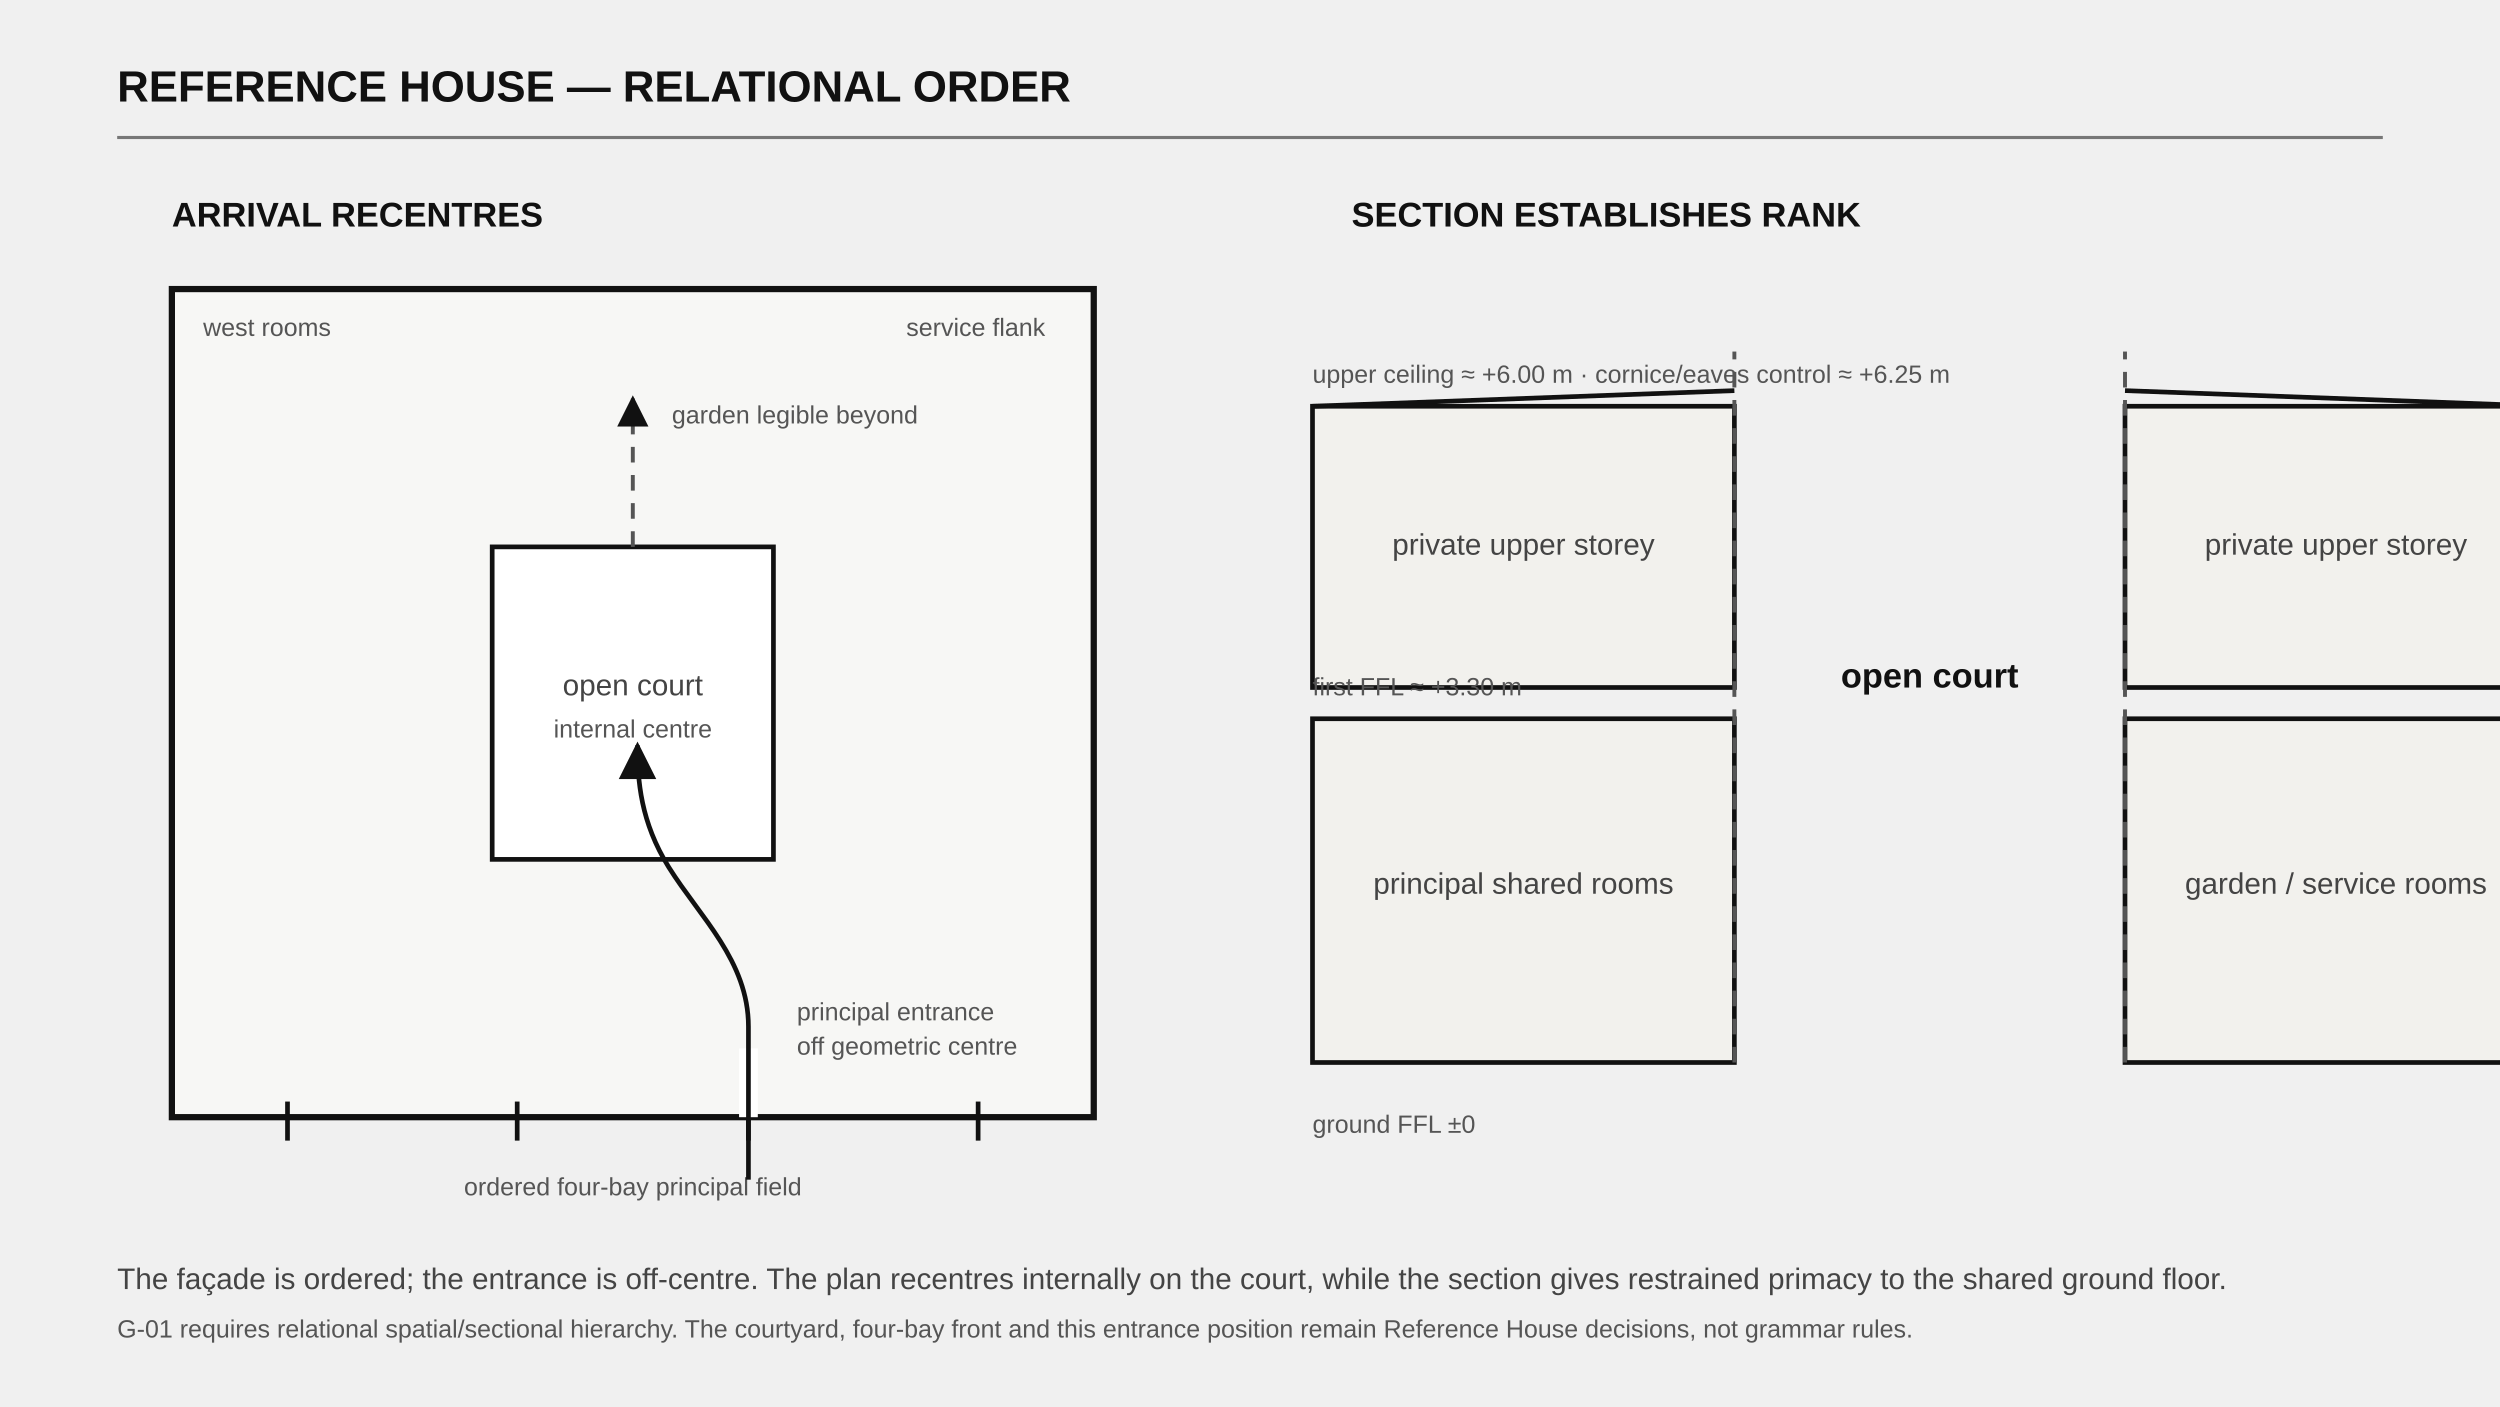
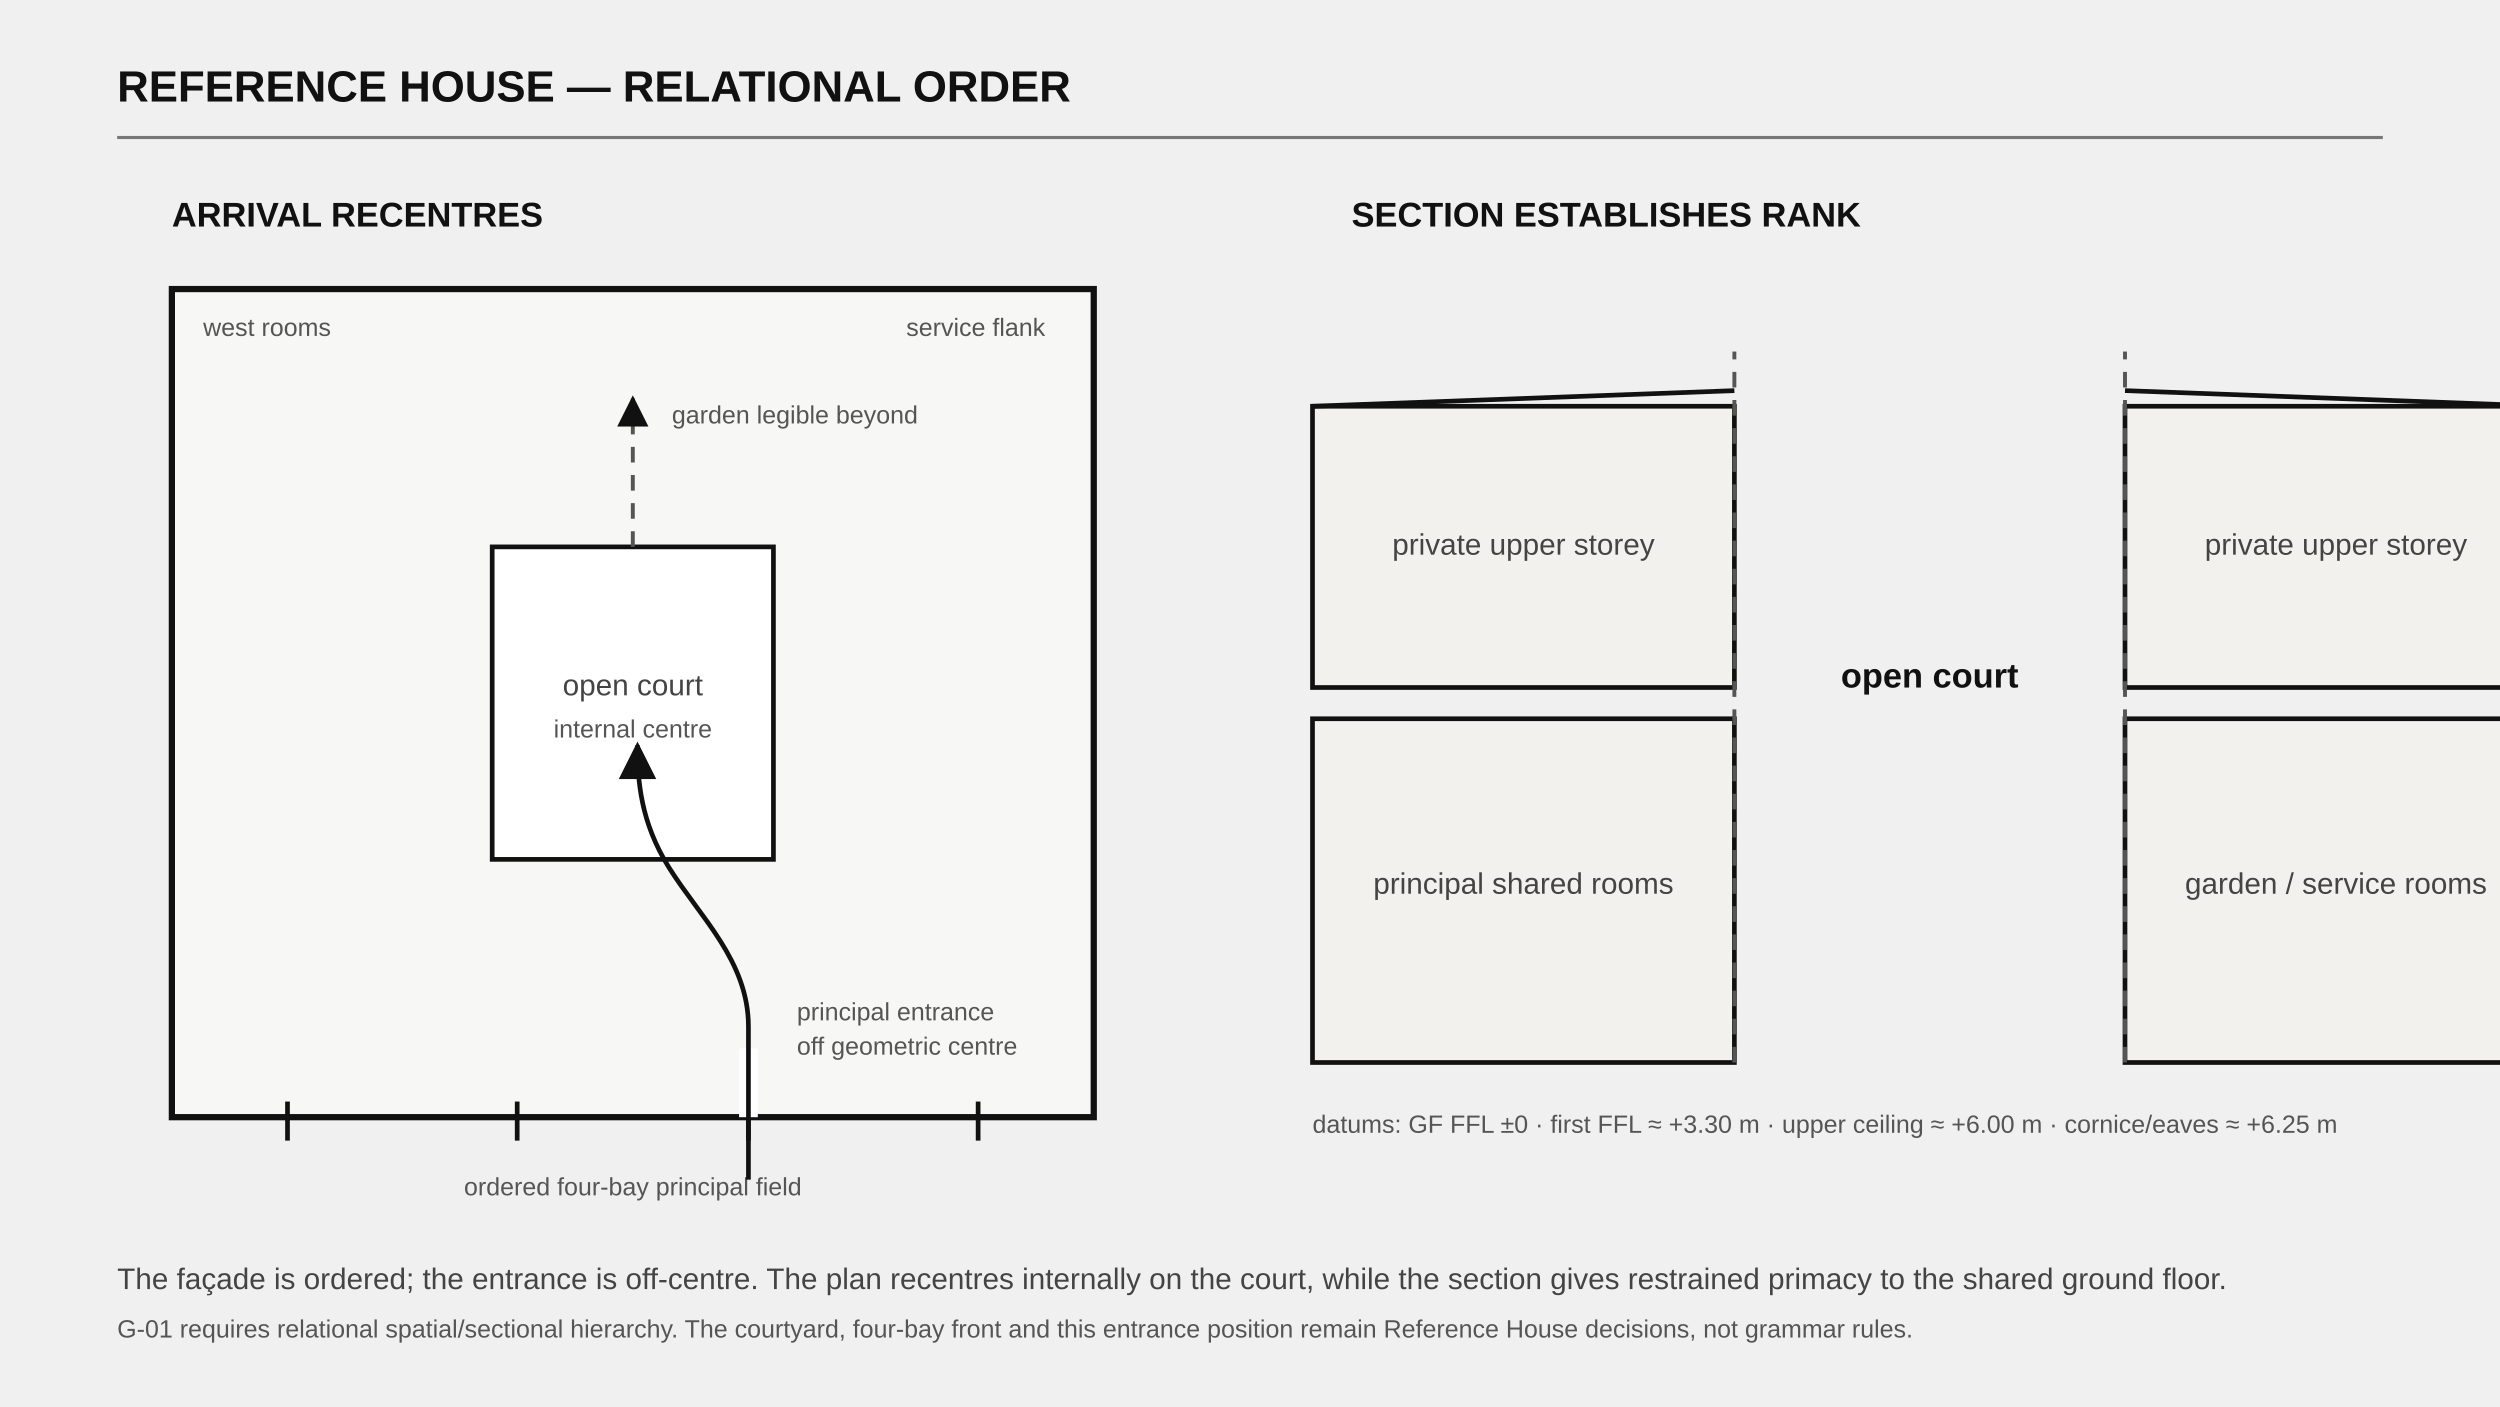
<svg xmlns="http://www.w3.org/2000/svg" viewBox="0 0 1600 900" role="img" aria-labelledby="title desc">
  <defs>
    <marker id="arrow" viewBox="0 0 10 10" refX="9" refY="5" markerWidth="8" markerHeight="8" orient="auto">
      <path d="M 0 0 L 10 5 L 0 10 z" fill="#111" />
    </marker>
-     <style>
-       .head{font:700 28px Arial,Helvetica,sans-serif;fill:#111}.sub{font:600 22px Arial,Helvetica,sans-serif;fill:#111}.small{font:19px Arial,Helvetica,sans-serif;fill:#444}.tiny{font:16px Arial,Helvetica,sans-serif;fill:#555}.rule{stroke:#111;stroke-width:3;fill:none}.soft{stroke:#777;stroke-width:2;fill:none}.dash{stroke:#555;stroke-width:2.5;fill:none;stroke-dasharray:10 8}.field{fill:#f2f1ed;stroke:#111;stroke-width:3}.court{fill:#fff;stroke:#111;stroke-width:3}
-     </style>
+     <style>.head{font:700 28px Arial,Helvetica,sans-serif;fill:#111}.sub{font:600 22px Arial,Helvetica,sans-serif;fill:#111}.small{font:19px Arial,Helvetica,sans-serif;fill:#444}.tiny{font:16px Arial,Helvetica,sans-serif;fill:#555}.rule{stroke:#111;stroke-width:3;fill:none}.soft{stroke:#777;stroke-width:2;fill:none}.dash{stroke:#555;stroke-width:2.5;fill:none;stroke-dasharray:10 8}.field{fill:#f2f1ed;stroke:#111;stroke-width:3}.court{fill:#fff;stroke:#111;stroke-width:3}</style>
  </defs>
  <text x="75" y="65" class="head">REFERENCE HOUSE — RELATIONAL ORDER</text>
  <line x1="75" y1="88" x2="1525" y2="88" class="soft" />
  <text x="110" y="145" class="sub">ARRIVAL RECENTRES</text>
  <g transform="translate(110 185)">
    <rect x="0" y="0" width="590" height="530" fill="#f7f7f5" stroke="#111" stroke-width="4" />
    <rect x="205" y="165" width="180" height="200" class="court" />
    <text x="295" y="260" text-anchor="middle" class="small">open court</text>
    <text x="295" y="287" text-anchor="middle" class="tiny">internal centre</text>
    <line x1="0" y1="530" x2="590" y2="530" class="rule" />
    <line x1="74" y1="520" x2="74" y2="545" class="rule" />
    <line x1="221" y1="520" x2="221" y2="545" class="rule" />
    <line x1="369" y1="520" x2="369" y2="545" class="rule" />
    <line x1="516" y1="520" x2="516" y2="545" class="rule" />
    <text x="295" y="580" text-anchor="middle" class="tiny">ordered four-bay principal field</text>
    <line x1="369" y1="530" x2="369" y2="486" stroke="#fff" stroke-width="12" />
    <path d="M 369 570 L 369 472 C 369 430 338 402 318 370 C 300 341 298 315 298 292" class="rule" marker-end="url(#arrow)" />
    <text x="400" y="468" class="tiny">principal entrance</text>
    <text x="400" y="490" class="tiny">off geometric centre</text>
    <path d="M 295 165 V 70" class="dash" marker-end="url(#arrow)" />
    <text x="320" y="86" class="tiny">garden legible beyond</text>
    <text x="20" y="30" class="tiny">west rooms</text>
    <text x="470" y="30" class="tiny">service flank</text>
  </g>
  <text x="865" y="145" class="sub">SECTION ESTABLISHES RANK</text>
  <g transform="translate(840 190)">
    <rect x="0" y="270" width="270" height="220" class="field" />
    <rect x="0" y="70" width="270" height="180" class="field" />
    <rect x="520" y="270" width="270" height="220" class="field" />
    <rect x="520" y="70" width="270" height="180" class="field" />
    <path d="M 0 70 L 270 60 M 520 60 L 790 70" class="rule" />
    <line x1="270" y1="490" x2="270" y2="35" class="dash" />
    <line x1="520" y1="490" x2="520" y2="35" class="dash" />
    <text x="395" y="250" text-anchor="middle" class="sub">open court</text>
    <text x="135" y="382" text-anchor="middle" class="small">principal shared rooms</text>
    <text x="655" y="382" text-anchor="middle" class="small">garden / service rooms</text>
    <text x="135" y="165" text-anchor="middle" class="small">private upper storey</text>
    <text x="655" y="165" text-anchor="middle" class="small">private upper storey</text>
    <line x1="835" y1="490" x2="835" y2="270" class="soft" />
    <line x1="825" y1="490" x2="845" y2="490" class="soft" />
    <line x1="825" y1="270" x2="845" y2="270" class="soft" />
    <text x="865" y="388" class="small">≈2.95 m clear</text>
    <line x1="835" y1="250" x2="835" y2="70" class="soft" />
    <line x1="825" y1="250" x2="845" y2="250" class="soft" />
    <line x1="825" y1="70" x2="845" y2="70" class="soft" />
    <text x="865" y="168" class="small">≈2.70 m clear</text>
-     <text x="0" y="535" class="tiny">ground FFL ±0</text>
-     <text x="0" y="255" class="tiny">first FFL ≈ +3.30 m</text>
-     <text x="0" y="55" class="tiny">upper ceiling ≈ +6.00 m · cornice/eaves control ≈ +6.25 m</text>
+     <text x="0" y="535" class="tiny">datums: GF FFL ±0 · first FFL ≈ +3.30 m · upper ceiling ≈ +6.00 m · cornice/eaves ≈ +6.25 m</text>
  </g>
  <text x="75" y="825" class="small">The façade is ordered; the entrance is off-centre. The plan recentres internally on the court, while the section gives restrained primacy to the shared ground floor.</text>
  <text x="75" y="856" class="tiny">G-01 requires relational spatial/sectional hierarchy. The courtyard, four-bay front and this entrance position remain Reference House decisions, not grammar rules.</text>
</svg>
